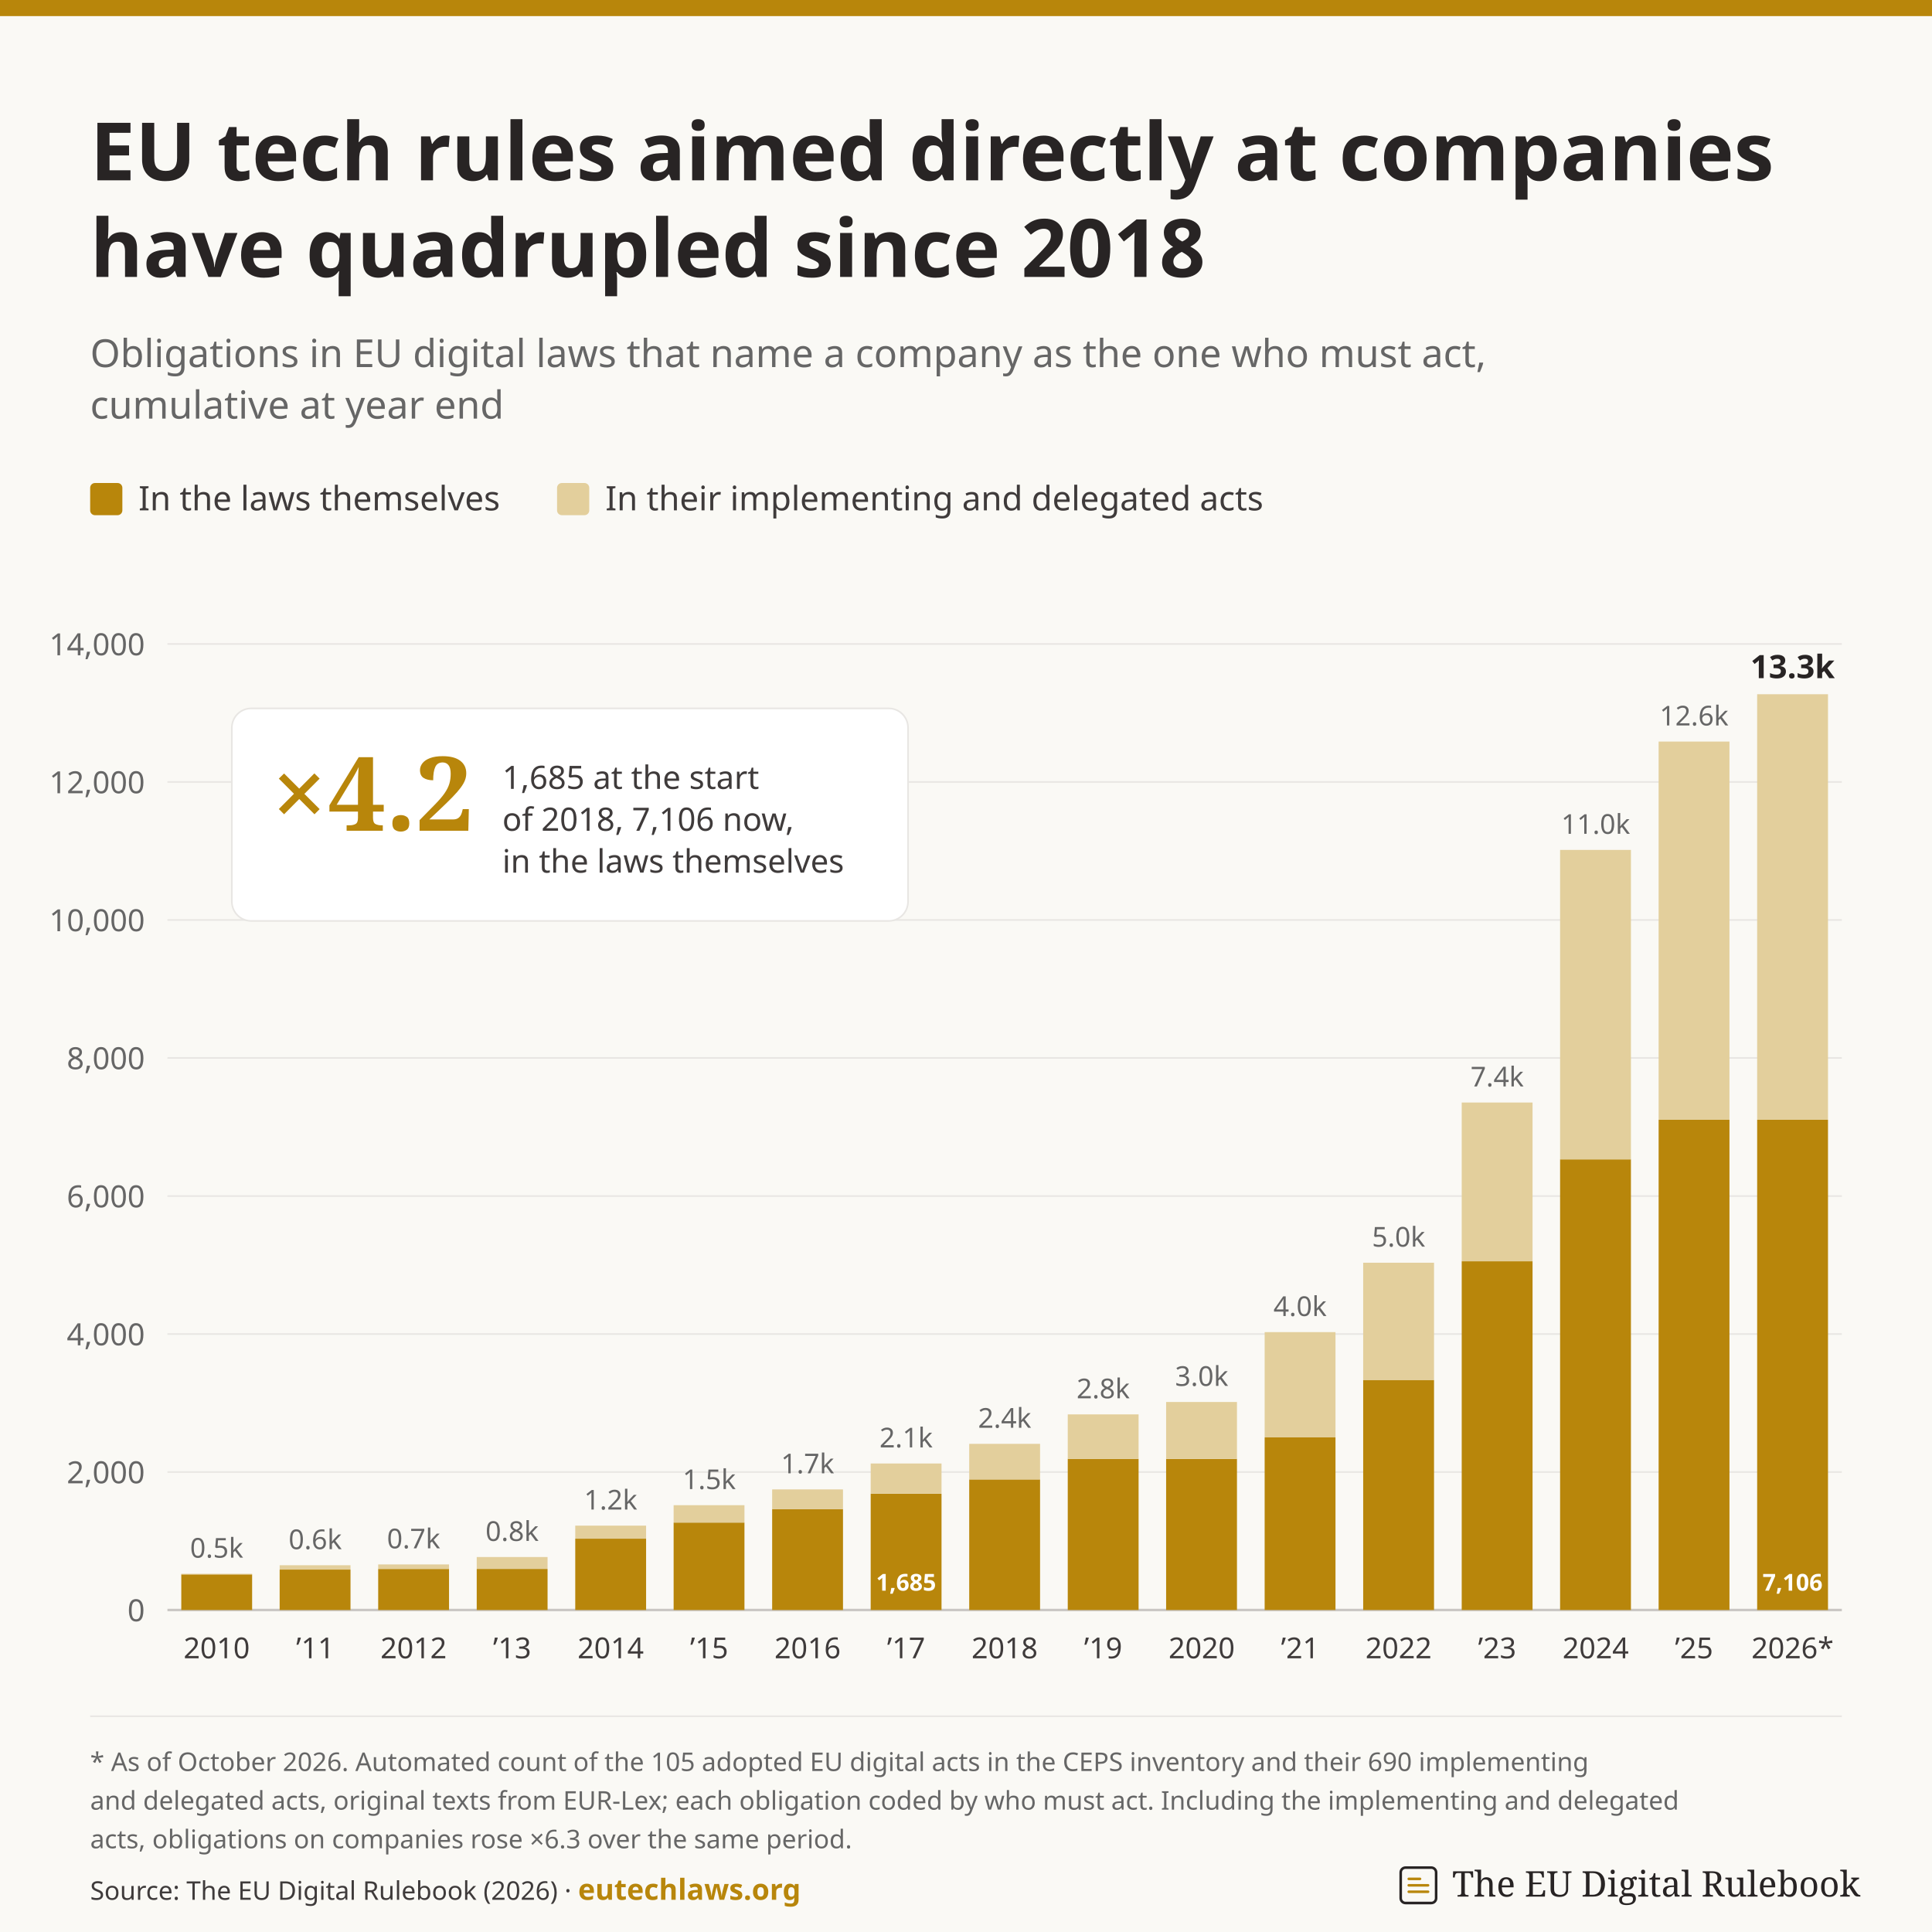
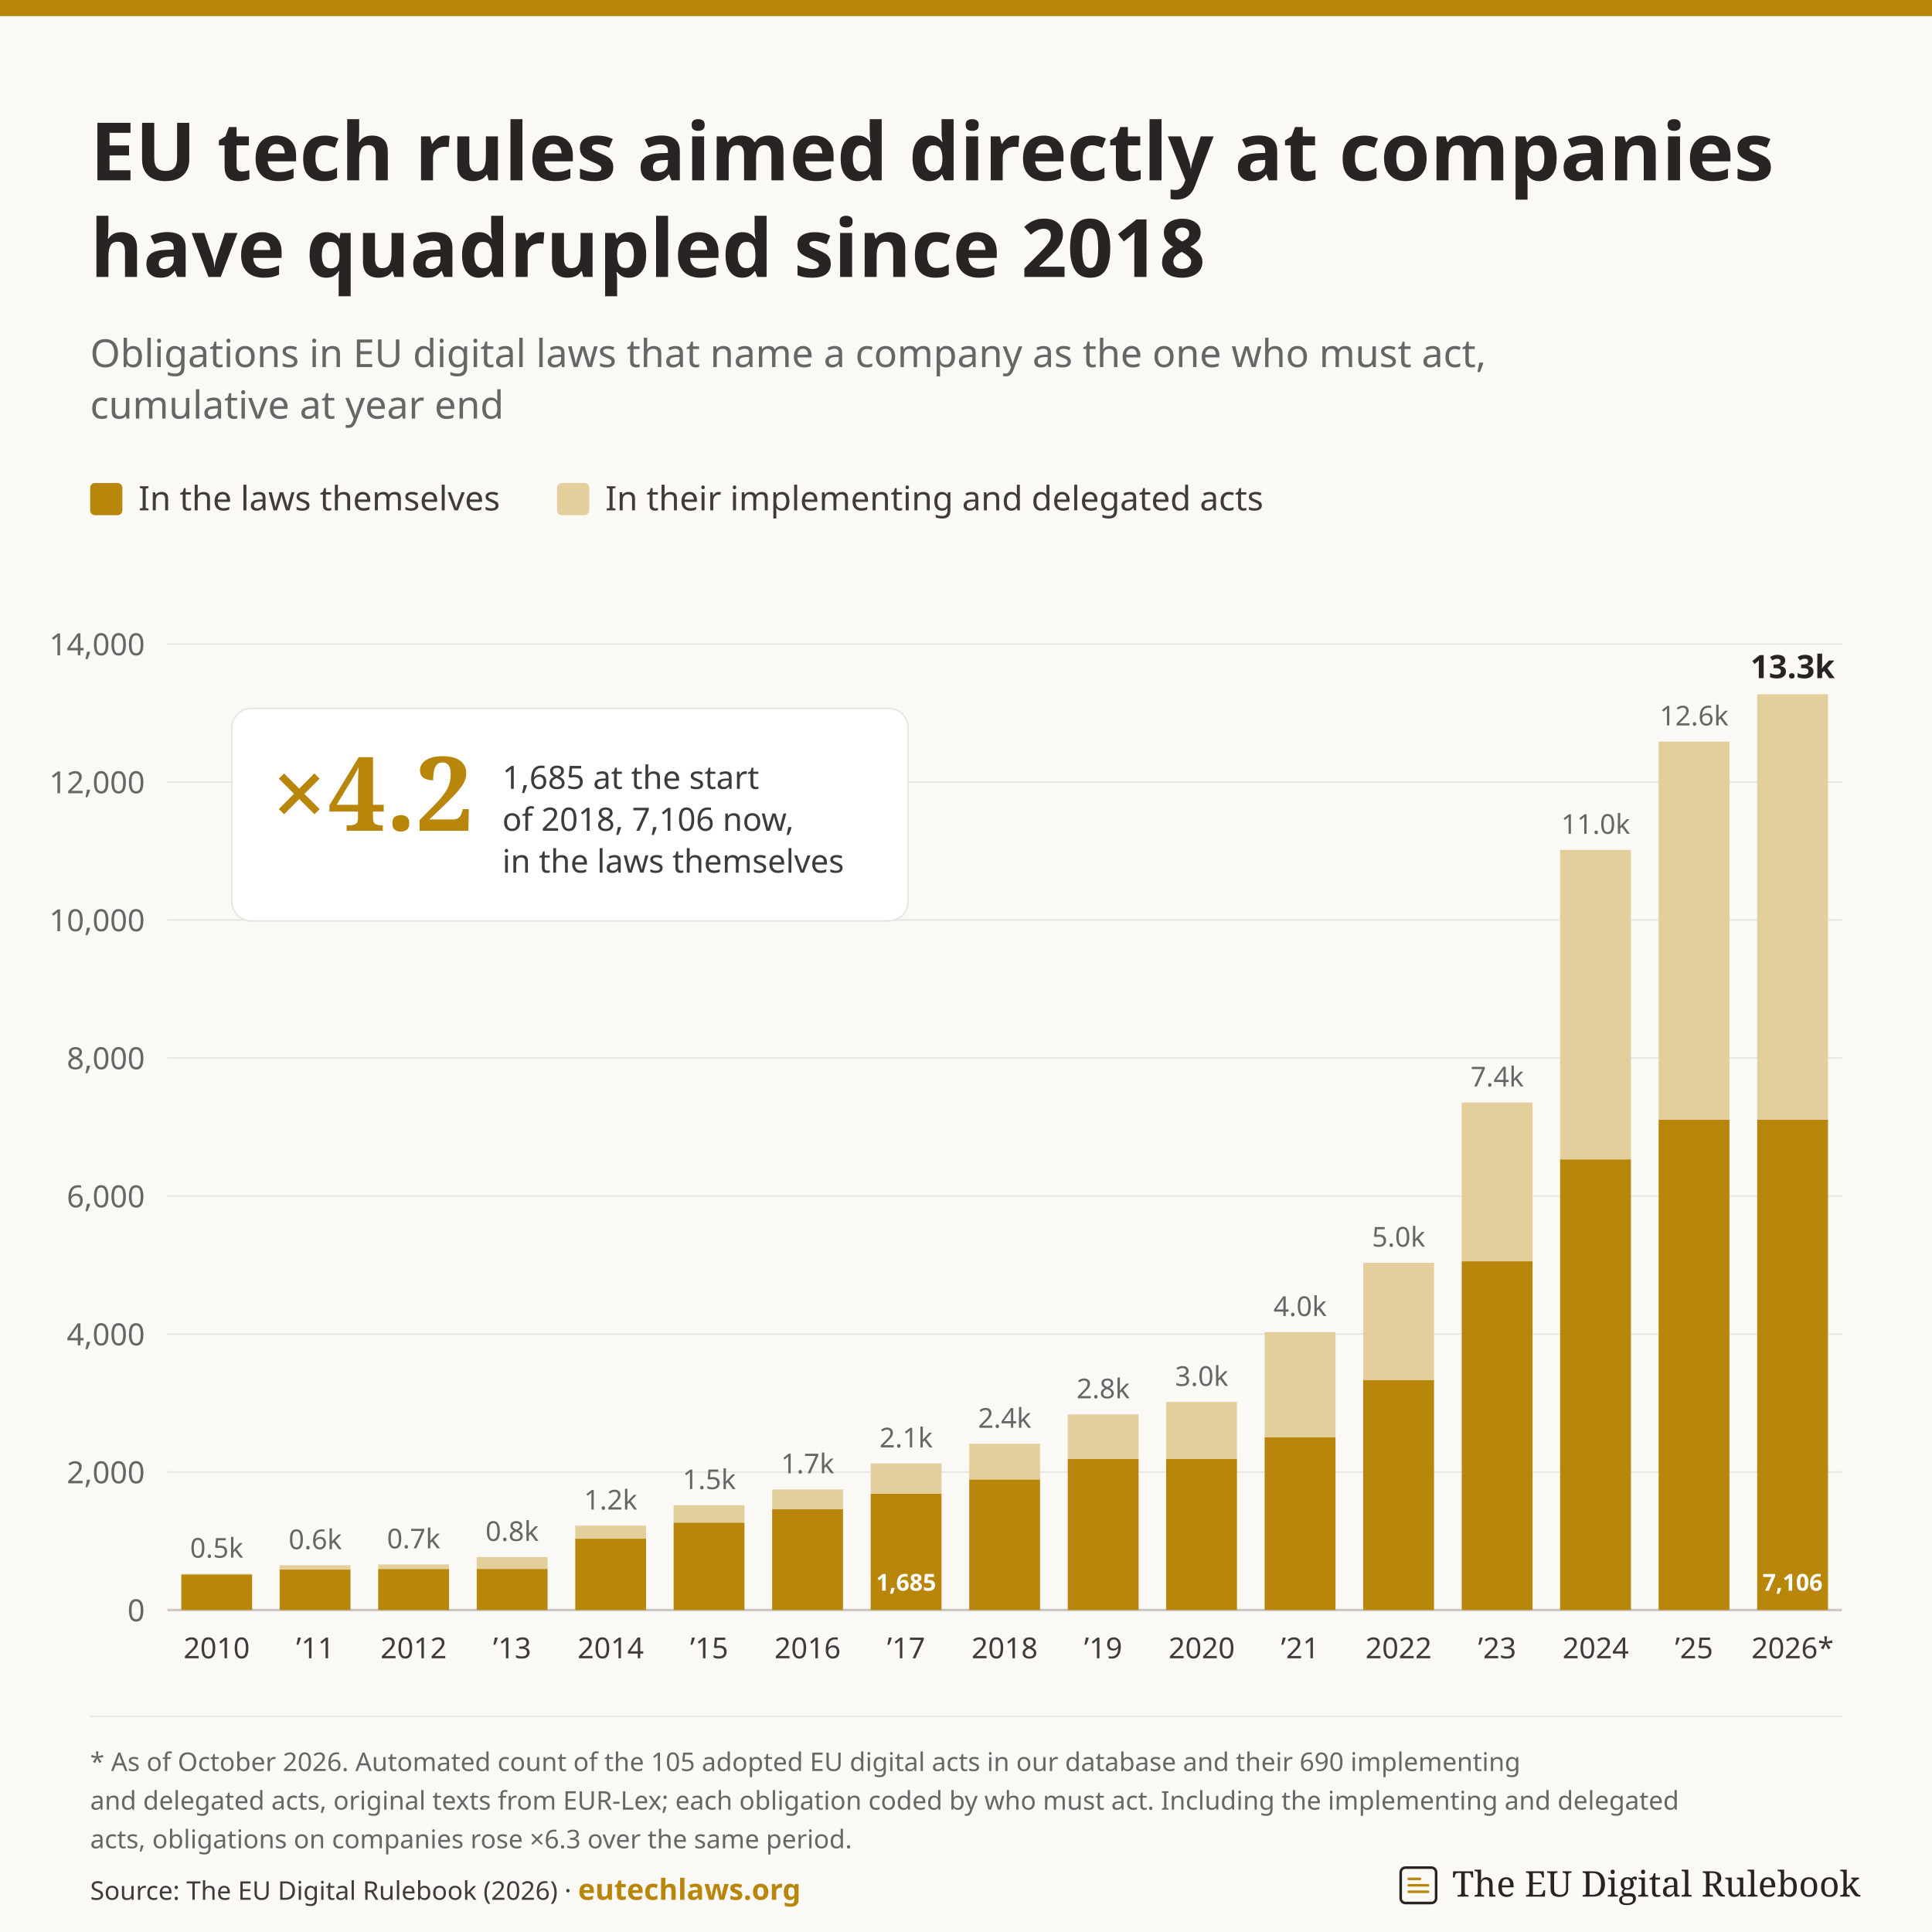
<svg xmlns="http://www.w3.org/2000/svg" viewBox="0 0 1200 1200" width="100%" role="img" aria-label="EU tech rules aimed directly at companies have quadrupled since 2018. Obligations naming a company in the laws themselves rose from 1,685 at the start of 2018 to 7,106 in 2026 (x4.2); with implementing and delegated acts, from 2,123 to 13,273.">
  <rect width="1200" height="1200" fill="#FAF9F5" />
  <rect width="1200" height="10" fill="#B8860B" />
  <text x="56.0" y="112.0" text-anchor="start" font-family="DM Sans, sans-serif" font-size="50" font-weight="700" fill="#282424">EU tech rules aimed directly at companies</text>
  <text x="56.0" y="172.0" text-anchor="start" font-family="DM Sans, sans-serif" font-size="50" font-weight="700" fill="#282424">have quadrupled since 2018</text>
  <text x="56.0" y="228.0" text-anchor="start" font-family="DM Sans, sans-serif" font-size="24" font-weight="400" fill="#666666">Obligations in EU digital laws that name a company as the one who must act,</text>
  <text x="56.0" y="260.0" text-anchor="start" font-family="DM Sans, sans-serif" font-size="24" font-weight="400" fill="#666666">cumulative at year end</text>
  <rect x="56" y="300" width="20" height="20" rx="3" fill="#B8860B" />
  <text x="86.0" y="317.0" text-anchor="start" font-family="DM Sans, sans-serif" font-size="21" font-weight="400" fill="#3F3B3B">In the laws themselves</text>
  <rect x="346" y="300" width="20" height="20" rx="3" fill="#E3CF9C" />
  <text x="376.0" y="317.0" text-anchor="start" font-family="DM Sans, sans-serif" font-size="21" font-weight="400" fill="#3F3B3B">In their implementing and delegated acts</text>
  <line x1="104" x2="1144" y1="1000.0" y2="1000.0" stroke="#C9C6C3" stroke-width="1.5" />
  <text x="90.0" y="1007.0" text-anchor="end" font-family="DM Sans, sans-serif" font-size="19" font-weight="400" fill="#666666">0</text>
  <line x1="104" x2="1144" y1="914.3" y2="914.3" stroke="#E8E6E3" stroke-width="1" />
  <text x="90.0" y="921.3" text-anchor="end" font-family="DM Sans, sans-serif" font-size="19" font-weight="400" fill="#666666">2,000</text>
  <line x1="104" x2="1144" y1="828.6" y2="828.6" stroke="#E8E6E3" stroke-width="1" />
  <text x="90.0" y="835.6" text-anchor="end" font-family="DM Sans, sans-serif" font-size="19" font-weight="400" fill="#666666">4,000</text>
  <line x1="104" x2="1144" y1="742.9" y2="742.9" stroke="#E8E6E3" stroke-width="1" />
  <text x="90.0" y="749.9" text-anchor="end" font-family="DM Sans, sans-serif" font-size="19" font-weight="400" fill="#666666">6,000</text>
  <line x1="104" x2="1144" y1="657.1" y2="657.1" stroke="#E8E6E3" stroke-width="1" />
  <text x="90.0" y="664.1" text-anchor="end" font-family="DM Sans, sans-serif" font-size="19" font-weight="400" fill="#666666">8,000</text>
  <line x1="104" x2="1144" y1="571.4" y2="571.4" stroke="#E8E6E3" stroke-width="1" />
  <text x="90.0" y="578.4" text-anchor="end" font-family="DM Sans, sans-serif" font-size="19" font-weight="400" fill="#666666">10,000</text>
  <line x1="104" x2="1144" y1="485.7" y2="485.7" stroke="#E8E6E3" stroke-width="1" />
  <text x="90.0" y="492.7" text-anchor="end" font-family="DM Sans, sans-serif" font-size="19" font-weight="400" fill="#666666">12,000</text>
  <line x1="104" x2="1144" y1="400.0" y2="400.0" stroke="#E8E6E3" stroke-width="1" />
  <text x="90.0" y="407.0" text-anchor="end" font-family="DM Sans, sans-serif" font-size="19" font-weight="400" fill="#666666">14,000</text>
  <rect x="112.6" y="977.9" width="44.0" height="22.1" fill="#B8860B" />
  <rect x="112.6" y="977.5" width="44.0" height="0.4" fill="#E3CF9C" />
  <text x="134.6" y="967.5" text-anchor="middle" font-family="DM Sans, sans-serif" font-size="17" font-weight="500" fill="#666666">0.5k</text>
  <text x="134.6" y="1030.0" text-anchor="middle" font-family="DM Sans, sans-serif" font-size="18" font-weight="400" fill="#3F3B3B">2010</text>
  <rect x="173.7" y="974.9" width="44.0" height="25.1" fill="#B8860B" />
  <rect x="173.7" y="972.2" width="44.0" height="2.7" fill="#E3CF9C" />
  <text x="195.8" y="962.2" text-anchor="middle" font-family="DM Sans, sans-serif" font-size="17" font-weight="500" fill="#666666">0.6k</text>
  <text x="195.8" y="1030.0" text-anchor="middle" font-family="DM Sans, sans-serif" font-size="18" font-weight="400" fill="#3F3B3B">’11</text>
  <rect x="234.9" y="974.5" width="44.0" height="25.5" fill="#B8860B" />
  <rect x="234.9" y="971.7" width="44.0" height="2.8" fill="#E3CF9C" />
  <text x="256.9" y="961.7" text-anchor="middle" font-family="DM Sans, sans-serif" font-size="17" font-weight="500" fill="#666666">0.7k</text>
  <text x="256.9" y="1030.0" text-anchor="middle" font-family="DM Sans, sans-serif" font-size="18" font-weight="400" fill="#3F3B3B">2012</text>
  <rect x="296.1" y="974.5" width="44.0" height="25.5" fill="#B8860B" />
  <rect x="296.1" y="967.1" width="44.0" height="7.3" fill="#E3CF9C" />
  <text x="318.1" y="957.1" text-anchor="middle" font-family="DM Sans, sans-serif" font-size="17" font-weight="500" fill="#666666">0.8k</text>
  <text x="318.1" y="1030.0" text-anchor="middle" font-family="DM Sans, sans-serif" font-size="18" font-weight="400" fill="#3F3B3B">’13</text>
  <rect x="357.3" y="955.7" width="44.0" height="44.3" fill="#B8860B" />
  <rect x="357.3" y="947.6" width="44.0" height="8.1" fill="#E3CF9C" />
  <text x="379.3" y="937.6" text-anchor="middle" font-family="DM Sans, sans-serif" font-size="17" font-weight="500" fill="#666666">1.2k</text>
  <text x="379.3" y="1030.0" text-anchor="middle" font-family="DM Sans, sans-serif" font-size="18" font-weight="400" fill="#3F3B3B">2014</text>
  <rect x="418.4" y="945.7" width="44.0" height="54.3" fill="#B8860B" />
  <rect x="418.4" y="934.9" width="44.0" height="10.8" fill="#E3CF9C" />
  <text x="440.5" y="924.9" text-anchor="middle" font-family="DM Sans, sans-serif" font-size="17" font-weight="500" fill="#666666">1.5k</text>
  <text x="440.5" y="1030.0" text-anchor="middle" font-family="DM Sans, sans-serif" font-size="18" font-weight="400" fill="#3F3B3B">’15</text>
  <rect x="479.6" y="937.3" width="44.0" height="62.7" fill="#B8860B" />
  <rect x="479.6" y="925.1" width="44.0" height="12.2" fill="#E3CF9C" />
  <text x="501.6" y="915.1" text-anchor="middle" font-family="DM Sans, sans-serif" font-size="17" font-weight="500" fill="#666666">1.7k</text>
  <text x="501.6" y="1030.0" text-anchor="middle" font-family="DM Sans, sans-serif" font-size="18" font-weight="400" fill="#3F3B3B">2016</text>
  <rect x="540.8" y="927.8" width="44.0" height="72.2" fill="#B8860B" />
  <rect x="540.8" y="909.0" width="44.0" height="18.8" fill="#E3CF9C" />
  <text x="562.8" y="899.0" text-anchor="middle" font-family="DM Sans, sans-serif" font-size="17" font-weight="500" fill="#666666">2.1k</text>
  <text x="562.8" y="1030.0" text-anchor="middle" font-family="DM Sans, sans-serif" font-size="18" font-weight="400" fill="#3F3B3B">’17</text>
  <text x="562.8" y="988.0" text-anchor="middle" font-family="DM Sans, sans-serif" font-size="14.5" font-weight="700" fill="#FFFFFF">1,685</text>
  <rect x="602.0" y="918.9" width="44.0" height="81.1" fill="#B8860B" />
  <rect x="602.0" y="896.8" width="44.0" height="22.1" fill="#E3CF9C" />
  <text x="624.0" y="886.8" text-anchor="middle" font-family="DM Sans, sans-serif" font-size="17" font-weight="500" fill="#666666">2.4k</text>
  <text x="624.0" y="1030.0" text-anchor="middle" font-family="DM Sans, sans-serif" font-size="18" font-weight="400" fill="#3F3B3B">2018</text>
  <rect x="663.2" y="906.1" width="44.0" height="93.9" fill="#B8860B" />
  <rect x="663.2" y="878.5" width="44.0" height="27.6" fill="#E3CF9C" />
  <text x="685.2" y="868.5" text-anchor="middle" font-family="DM Sans, sans-serif" font-size="17" font-weight="500" fill="#666666">2.8k</text>
  <text x="685.2" y="1030.0" text-anchor="middle" font-family="DM Sans, sans-serif" font-size="18" font-weight="400" fill="#3F3B3B">’19</text>
  <rect x="724.3" y="906.1" width="44.0" height="93.9" fill="#B8860B" />
  <rect x="724.3" y="870.8" width="44.0" height="35.2" fill="#E3CF9C" />
  <text x="746.4" y="860.8" text-anchor="middle" font-family="DM Sans, sans-serif" font-size="17" font-weight="500" fill="#666666">3.0k</text>
  <text x="746.4" y="1030.0" text-anchor="middle" font-family="DM Sans, sans-serif" font-size="18" font-weight="400" fill="#3F3B3B">2020</text>
  <rect x="785.5" y="892.8" width="44.0" height="107.2" fill="#B8860B" />
  <rect x="785.5" y="827.4" width="44.0" height="65.4" fill="#E3CF9C" />
  <text x="807.5" y="817.4" text-anchor="middle" font-family="DM Sans, sans-serif" font-size="17" font-weight="500" fill="#666666">4.0k</text>
  <text x="807.5" y="1030.0" text-anchor="middle" font-family="DM Sans, sans-serif" font-size="18" font-weight="400" fill="#3F3B3B">’21</text>
  <rect x="846.7" y="857.1" width="44.0" height="142.9" fill="#B8860B" />
  <rect x="846.7" y="784.3" width="44.0" height="72.7" fill="#E3CF9C" />
  <text x="868.7" y="774.3" text-anchor="middle" font-family="DM Sans, sans-serif" font-size="17" font-weight="500" fill="#666666">5.0k</text>
  <text x="868.7" y="1030.0" text-anchor="middle" font-family="DM Sans, sans-serif" font-size="18" font-weight="400" fill="#3F3B3B">2022</text>
  <rect x="907.9" y="783.4" width="44.0" height="216.6" fill="#B8860B" />
  <rect x="907.9" y="684.8" width="44.0" height="98.6" fill="#E3CF9C" />
  <text x="929.9" y="674.8" text-anchor="middle" font-family="DM Sans, sans-serif" font-size="17" font-weight="500" fill="#666666">7.4k</text>
  <text x="929.9" y="1030.0" text-anchor="middle" font-family="DM Sans, sans-serif" font-size="18" font-weight="400" fill="#3F3B3B">’23</text>
  <rect x="969.0" y="720.1" width="44.0" height="279.9" fill="#B8860B" />
  <rect x="969.0" y="527.9" width="44.0" height="192.2" fill="#E3CF9C" />
  <text x="991.1" y="517.9" text-anchor="middle" font-family="DM Sans, sans-serif" font-size="17" font-weight="500" fill="#666666">11.0k</text>
  <text x="991.1" y="1030.0" text-anchor="middle" font-family="DM Sans, sans-serif" font-size="18" font-weight="400" fill="#3F3B3B">2024</text>
  <rect x="1030.2" y="695.5" width="44.0" height="304.5" fill="#B8860B" />
  <rect x="1030.2" y="460.6" width="44.0" height="234.9" fill="#E3CF9C" />
  <text x="1052.2" y="450.6" text-anchor="middle" font-family="DM Sans, sans-serif" font-size="17" font-weight="500" fill="#666666">12.6k</text>
  <text x="1052.2" y="1030.0" text-anchor="middle" font-family="DM Sans, sans-serif" font-size="18" font-weight="400" fill="#3F3B3B">’25</text>
  <rect x="1091.4" y="695.5" width="44.0" height="304.5" fill="#B8860B" />
  <rect x="1091.4" y="431.2" width="44.0" height="264.3" fill="#E3CF9C" />
  <text x="1113.4" y="421.2" text-anchor="middle" font-family="DM Sans, sans-serif" font-size="20" font-weight="700" fill="#282424">13.3k</text>
  <text x="1113.4" y="1030.0" text-anchor="middle" font-family="DM Sans, sans-serif" font-size="18" font-weight="500" fill="#3F3B3B">2026*</text>
  <text x="1113.4" y="988.0" text-anchor="middle" font-family="DM Sans, sans-serif" font-size="14.5" font-weight="700" fill="#FFFFFF">7,106</text>
  <rect x="144" y="440" width="420" height="132" rx="12" fill="#FFFFFF" stroke="#E8E6E3" />
  <text x="168.0" y="516.0" text-anchor="start" font-family="'Source Serif 4', Georgia, serif" font-size="64" font-weight="700" fill="#B8860B">×4.2</text>
  <text x="312.0" y="490.0" text-anchor="start" font-family="DM Sans, sans-serif" font-size="20" font-weight="400" fill="#3F3B3B">1,685 at the start</text>
  <text x="312.0" y="516.0" text-anchor="start" font-family="DM Sans, sans-serif" font-size="20" font-weight="400" fill="#3F3B3B">of 2018, 7,106 now,</text>
  <text x="312.0" y="542.0" text-anchor="start" font-family="DM Sans, sans-serif" font-size="20" font-weight="400" fill="#3F3B3B">in the laws themselves</text>
  <line x1="56" x2="1144" y1="1066" y2="1066" stroke="#E8E6E3" />
-   <text x="56.0" y="1100.0" text-anchor="start" font-family="DM Sans, sans-serif" font-size="16" font-weight="400" fill="#666666">* As of October 2026. Automated count of the 105 adopted EU digital acts in the CEPS inventory and their 690 implementing</text>
+   <text x="56.0" y="1100.0" text-anchor="start" font-family="DM Sans, sans-serif" font-size="16" font-weight="400" fill="#666666">* As of October 2026. Automated count of the 105 adopted EU digital acts in our database and their 690 implementing</text>
  <text x="56.0" y="1124.0" text-anchor="start" font-family="DM Sans, sans-serif" font-size="16" font-weight="400" fill="#666666">and delegated acts, original texts from EUR-Lex; each obligation coded by who must act. Including the implementing and delegated</text>
  <text x="56.0" y="1148.0" text-anchor="start" font-family="DM Sans, sans-serif" font-size="16" font-weight="400" fill="#666666">acts, obligations on companies rose ×6.3 over the same period.</text>
  <g transform="translate(870,1160)">
    <rect x="0" y="0" width="22" height="22" rx="3" fill="none" stroke="#282424" stroke-width="1.6" />
    <path d="M5 15h12M5 11h12M5 7h7" stroke="#B8860B" stroke-width="1.6" stroke-linecap="round" />
  </g>
  <text x="902.0" y="1178.0" text-anchor="start" font-family="'Source Serif 4', Georgia, serif" font-size="22" font-weight="400" fill="#282424">The EU Digital Rulebook</text>
  <text x="56.0" y="1180.0" text-anchor="start" font-family="DM Sans, sans-serif" font-size="16" font-weight="500" fill="#3F3B3B">Source: The EU Digital Rulebook (2026) · <tspan fill="#B8860B" font-weight="700" font-size="18">eutechlaws.org</tspan>
  </text>
</svg>
